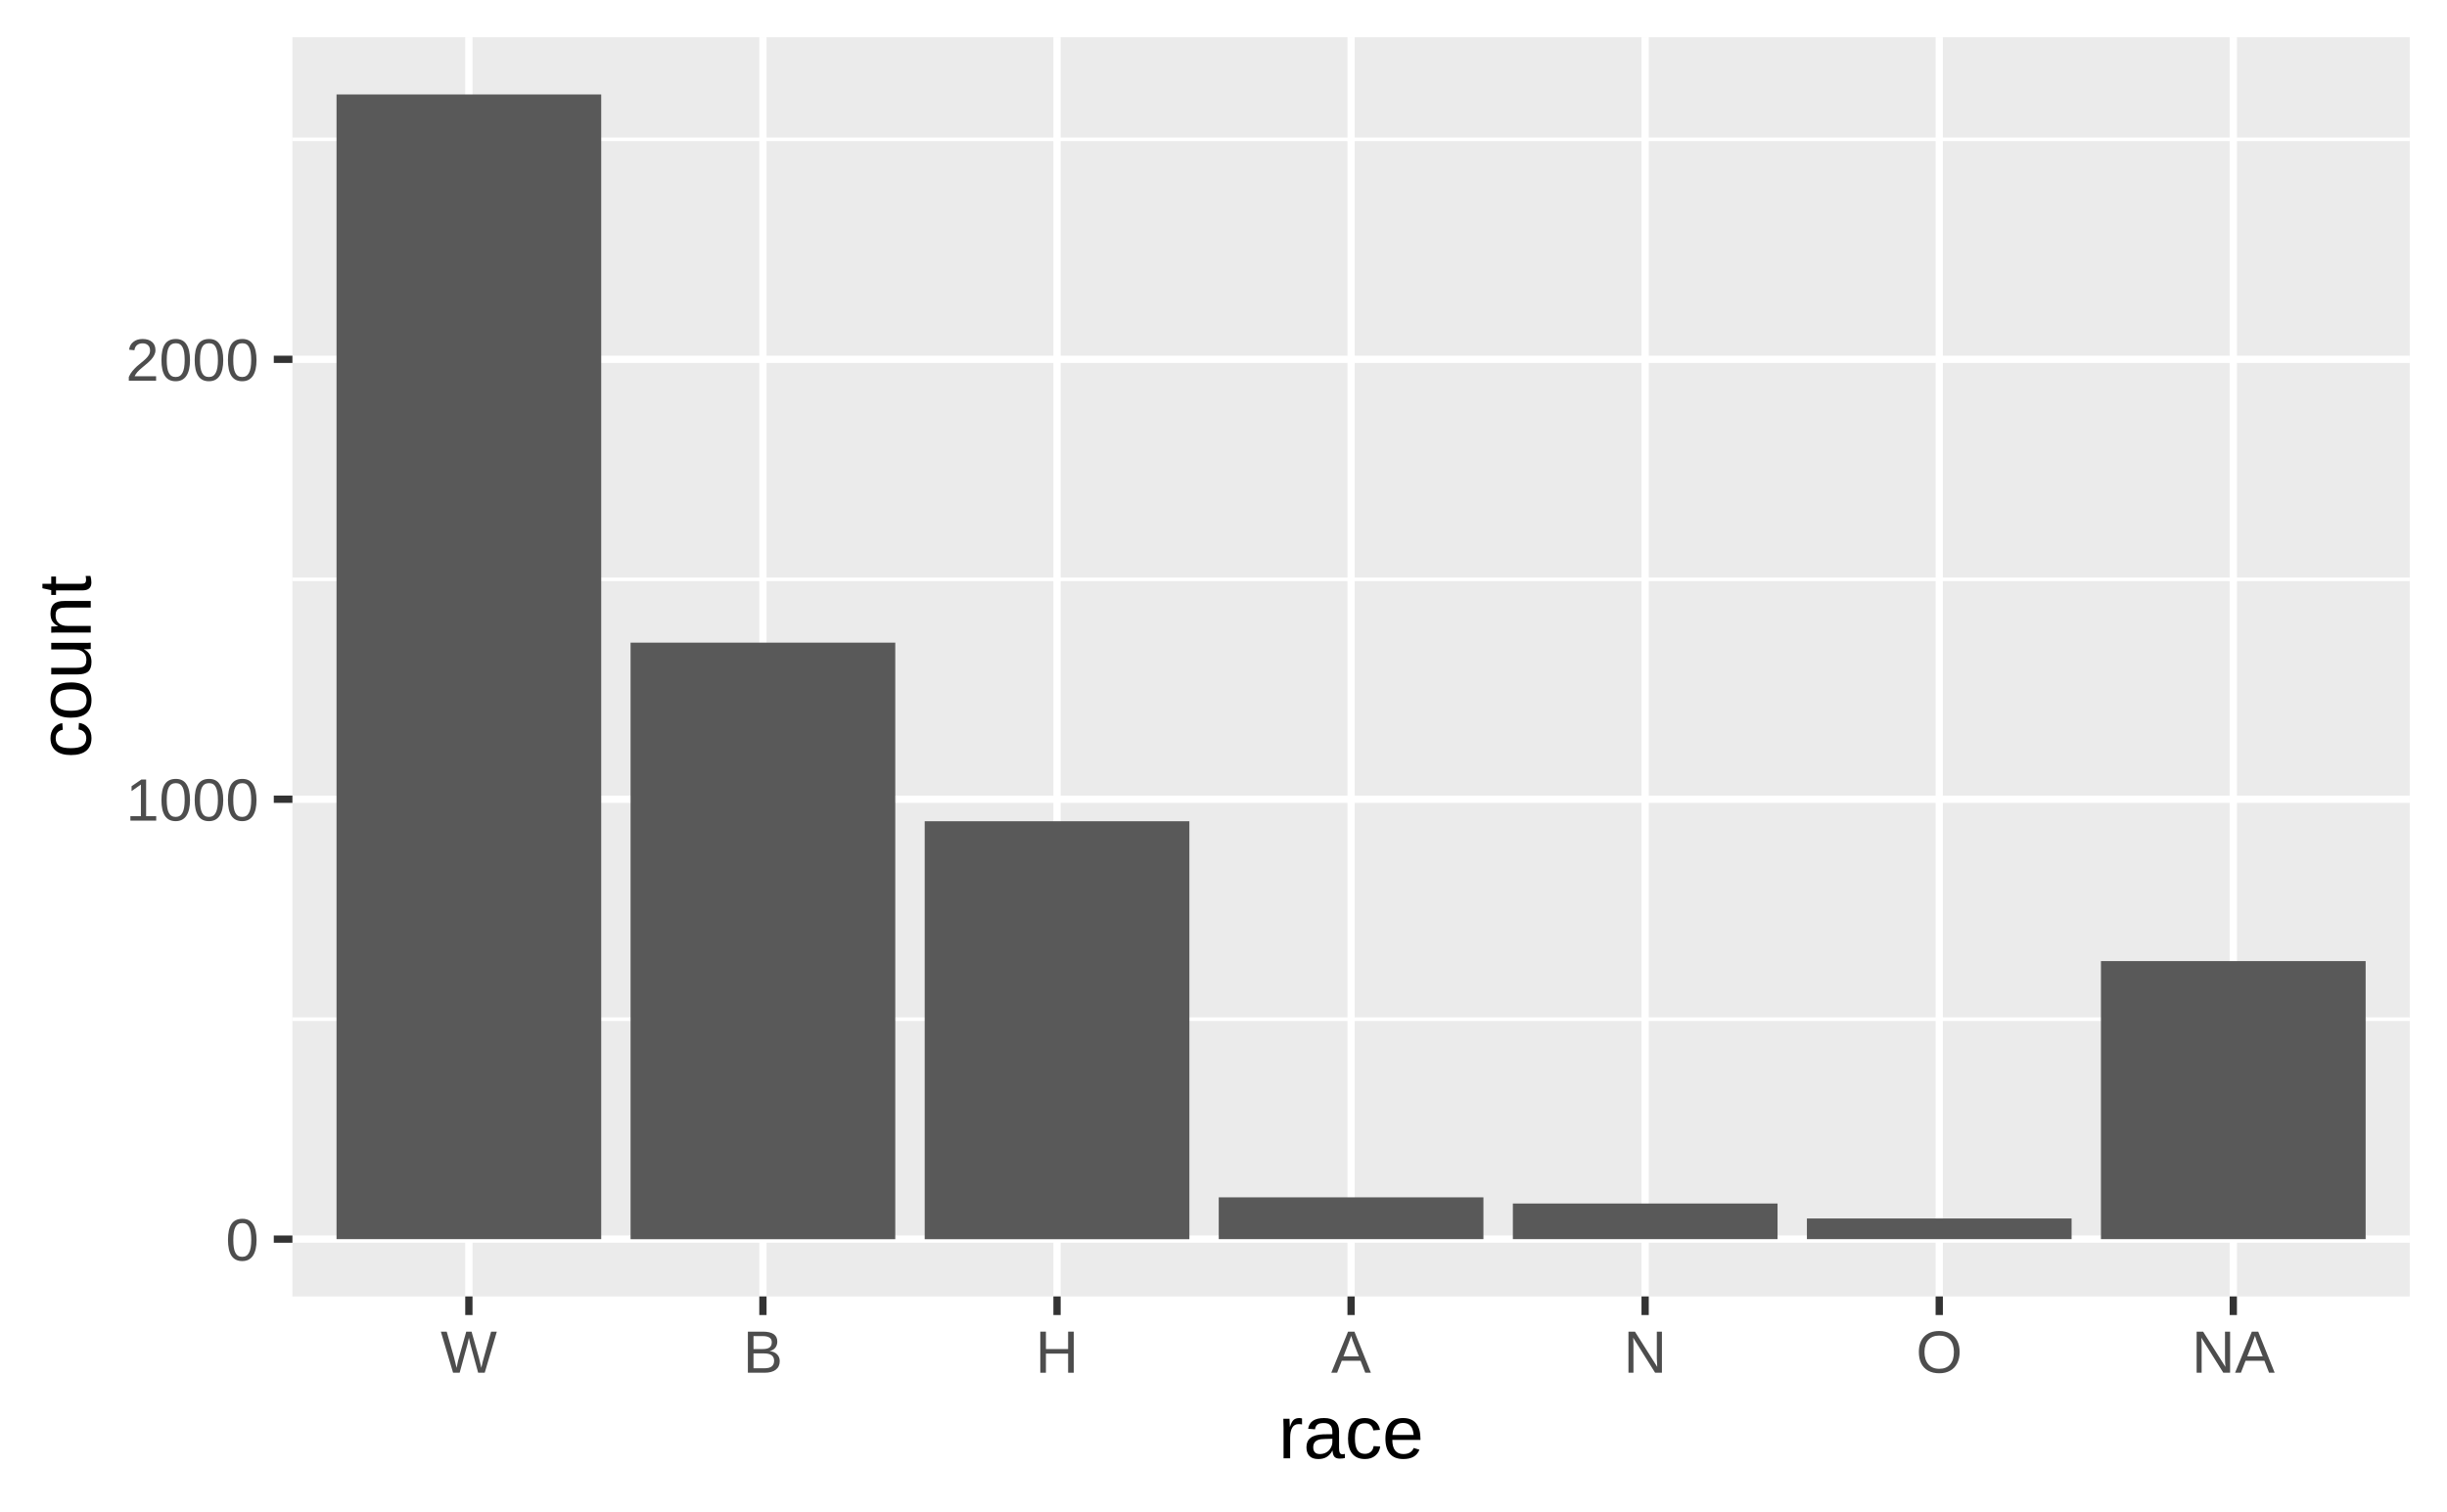
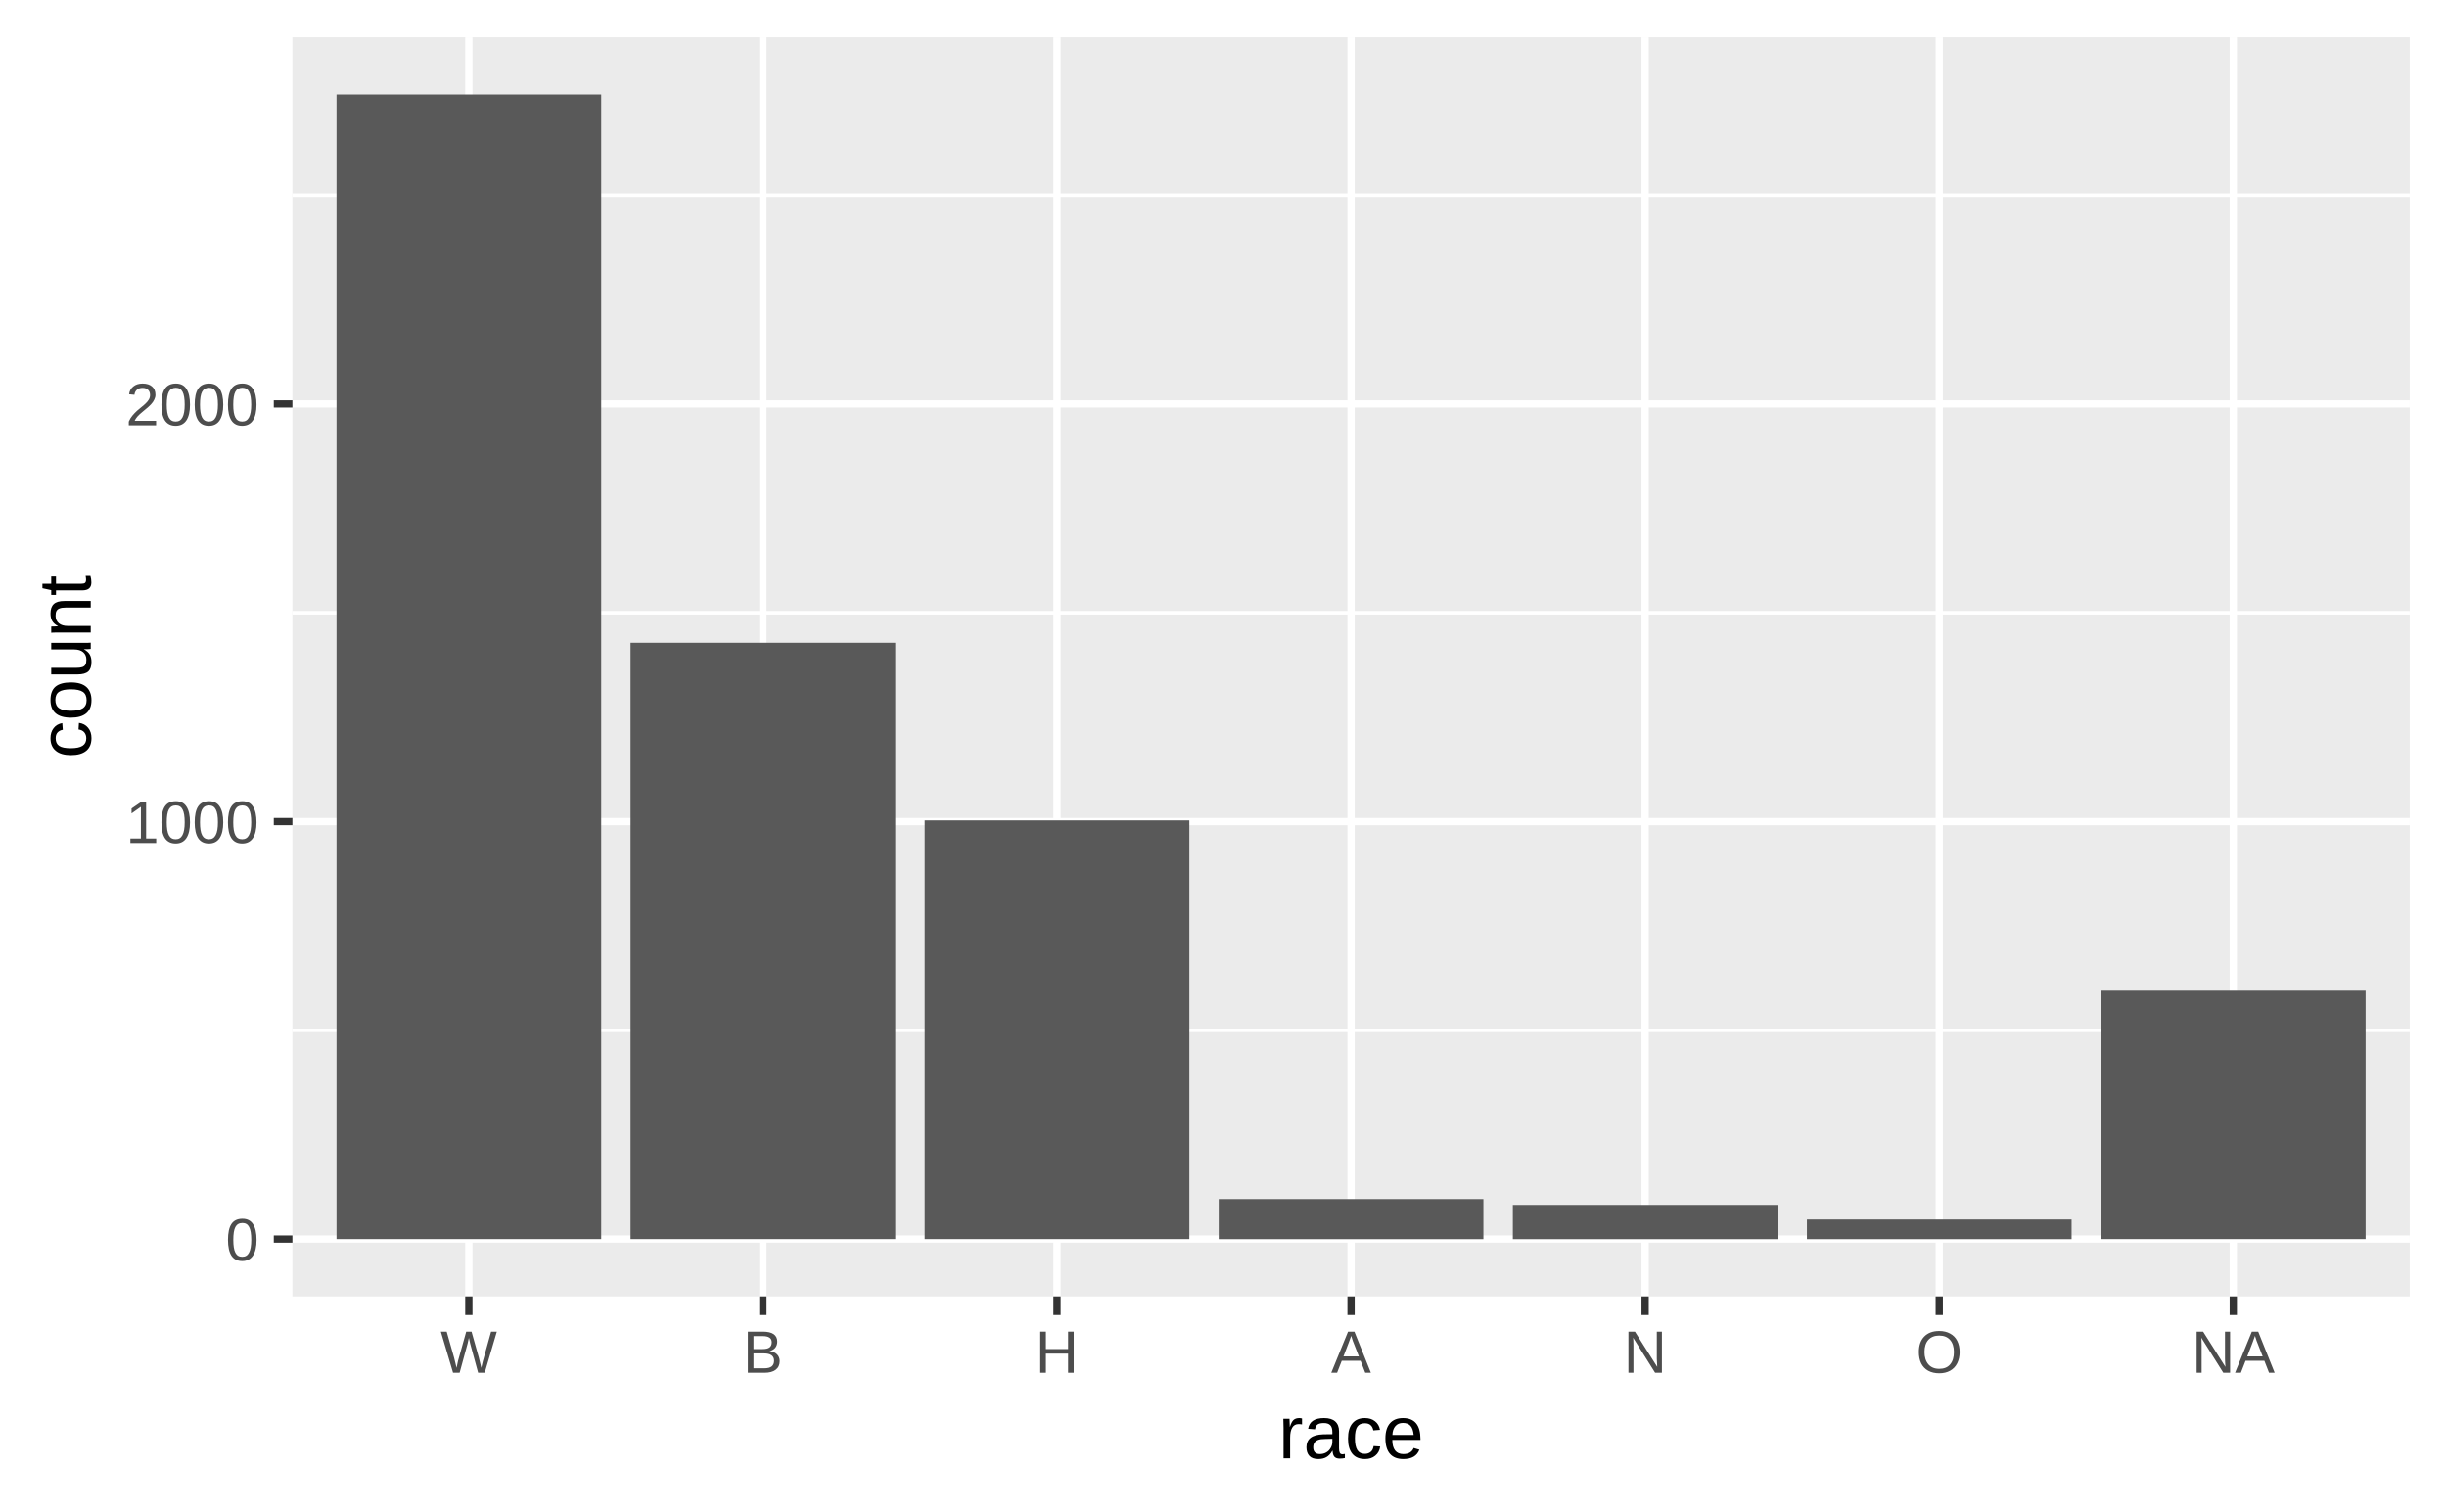
<svg xmlns="http://www.w3.org/2000/svg" viewBox="0 0 360.00 222.48">
  <defs>
    <style type="text/css">
    line, polyline, polygon, path, rect, circle {
      fill: none;
      stroke: #000000;
      stroke-linecap: round;
      stroke-linejoin: round;
      stroke-miterlimit: 10.00;
    }
  </style>
  </defs>
  <rect width="100%" height="100%" style="stroke: none; fill: #FFFFFF;" />
  <rect x="0" y="0.00" width="360.00" height="222.48" style="stroke-width: 1.07; stroke: #FFFFFF; fill: #FFFFFF;" />
  <defs>
    <clipPath id="cpNDMuMDJ8MzU0LjUyfDE5MC43Nnw1LjQ4">
      <rect x="43.02" y="5.48" width="311.50" height="185.28" />
    </clipPath>
  </defs>
  <rect x="43.02" y="5.48" width="311.50" height="185.28" style="stroke-width: 1.07; stroke: none; fill: #EBEBEB;" clip-path="url(#cpNDMuMDJ8MzU0LjUyfDE5MC43Nnw1LjQ4)" />
-   <polyline points="43.02,149.97 354.52,149.97 " style="stroke-width: 0.53; stroke: #FFFFFF; stroke-linecap: butt;" clip-path="url(#cpNDMuMDJ8MzU0LjUyfDE5MC43Nnw1LjQ4)" />
-   <polyline points="43.02,85.24 354.52,85.24 " style="stroke-width: 0.53; stroke: #FFFFFF; stroke-linecap: butt;" clip-path="url(#cpNDMuMDJ8MzU0LjUyfDE5MC43Nnw1LjQ4)" />
-   <polyline points="43.02,20.50 354.52,20.50 " style="stroke-width: 0.53; stroke: #FFFFFF; stroke-linecap: butt;" clip-path="url(#cpNDMuMDJ8MzU0LjUyfDE5MC43Nnw1LjQ4)" />
+   <polyline points="43.02,151.61 354.52,151.61 " style="stroke-width: 0.53; stroke: #FFFFFF; stroke-linecap: butt;" clip-path="url(#cpNDMuMDJ8MzU0LjUyfDE5MC43Nnw1LjQ4)" />
+   <polyline points="43.02,90.16 354.52,90.16 " style="stroke-width: 0.53; stroke: #FFFFFF; stroke-linecap: butt;" clip-path="url(#cpNDMuMDJ8MzU0LjUyfDE5MC43Nnw1LjQ4)" />
+   <polyline points="43.02,28.71 354.52,28.71 " style="stroke-width: 0.53; stroke: #FFFFFF; stroke-linecap: butt;" clip-path="url(#cpNDMuMDJ8MzU0LjUyfDE5MC43Nnw1LjQ4)" />
  <polyline points="43.02,182.33 354.52,182.33 " style="stroke-width: 1.07; stroke: #FFFFFF; stroke-linecap: butt;" clip-path="url(#cpNDMuMDJ8MzU0LjUyfDE5MC43Nnw1LjQ4)" />
-   <polyline points="43.02,117.60 354.52,117.60 " style="stroke-width: 1.07; stroke: #FFFFFF; stroke-linecap: butt;" clip-path="url(#cpNDMuMDJ8MzU0LjUyfDE5MC43Nnw1LjQ4)" />
-   <polyline points="43.02,52.87 354.52,52.87 " style="stroke-width: 1.07; stroke: #FFFFFF; stroke-linecap: butt;" clip-path="url(#cpNDMuMDJ8MzU0LjUyfDE5MC43Nnw1LjQ4)" />
+   <polyline points="43.02,120.88 354.52,120.88 " style="stroke-width: 1.07; stroke: #FFFFFF; stroke-linecap: butt;" clip-path="url(#cpNDMuMDJ8MzU0LjUyfDE5MC43Nnw1LjQ4)" />
+   <polyline points="43.02,59.44 354.52,59.44 " style="stroke-width: 1.07; stroke: #FFFFFF; stroke-linecap: butt;" clip-path="url(#cpNDMuMDJ8MzU0LjUyfDE5MC43Nnw1LjQ4)" />
  <polyline points="68.98,190.76 68.98,5.48 " style="stroke-width: 1.07; stroke: #FFFFFF; stroke-linecap: butt;" clip-path="url(#cpNDMuMDJ8MzU0LjUyfDE5MC43Nnw1LjQ4)" />
  <polyline points="112.24,190.76 112.24,5.48 " style="stroke-width: 1.07; stroke: #FFFFFF; stroke-linecap: butt;" clip-path="url(#cpNDMuMDJ8MzU0LjUyfDE5MC43Nnw1LjQ4)" />
  <polyline points="155.51,190.76 155.51,5.48 " style="stroke-width: 1.07; stroke: #FFFFFF; stroke-linecap: butt;" clip-path="url(#cpNDMuMDJ8MzU0LjUyfDE5MC43Nnw1LjQ4)" />
  <polyline points="198.77,190.76 198.77,5.48 " style="stroke-width: 1.07; stroke: #FFFFFF; stroke-linecap: butt;" clip-path="url(#cpNDMuMDJ8MzU0LjUyfDE5MC43Nnw1LjQ4)" />
  <polyline points="242.03,190.76 242.03,5.48 " style="stroke-width: 1.07; stroke: #FFFFFF; stroke-linecap: butt;" clip-path="url(#cpNDMuMDJ8MzU0LjUyfDE5MC43Nnw1LjQ4)" />
  <polyline points="285.30,190.76 285.30,5.48 " style="stroke-width: 1.07; stroke: #FFFFFF; stroke-linecap: butt;" clip-path="url(#cpNDMuMDJ8MzU0LjUyfDE5MC43Nnw1LjQ4)" />
  <polyline points="328.56,190.76 328.56,5.48 " style="stroke-width: 1.07; stroke: #FFFFFF; stroke-linecap: butt;" clip-path="url(#cpNDMuMDJ8MzU0LjUyfDE5MC43Nnw1LjQ4)" />
  <rect x="49.51" y="13.90" width="38.94" height="168.43" style="stroke-width: 1.07; stroke: none; stroke-linecap: square; stroke-linejoin: miter; fill: #595959;" clip-path="url(#cpNDMuMDJ8MzU0LjUyfDE5MC43Nnw1LjQ4)" />
-   <rect x="92.77" y="94.56" width="38.94" height="87.78" style="stroke-width: 1.07; stroke: none; stroke-linecap: square; stroke-linejoin: miter; fill: #595959;" clip-path="url(#cpNDMuMDJ8MzU0LjUyfDE5MC43Nnw1LjQ4)" />
-   <rect x="136.04" y="120.84" width="38.94" height="61.50" style="stroke-width: 1.07; stroke: none; stroke-linecap: square; stroke-linejoin: miter; fill: #595959;" clip-path="url(#cpNDMuMDJ8MzU0LjUyfDE5MC43Nnw1LjQ4)" />
-   <rect x="179.30" y="176.18" width="38.94" height="6.15" style="stroke-width: 1.07; stroke: none; stroke-linecap: square; stroke-linejoin: miter; fill: #595959;" clip-path="url(#cpNDMuMDJ8MzU0LjUyfDE5MC43Nnw1LjQ4)" />
-   <rect x="222.57" y="177.09" width="38.94" height="5.24" style="stroke-width: 1.07; stroke: none; stroke-linecap: square; stroke-linejoin: miter; fill: #595959;" clip-path="url(#cpNDMuMDJ8MzU0LjUyfDE5MC43Nnw1LjQ4)" />
-   <rect x="265.83" y="179.29" width="38.94" height="3.04" style="stroke-width: 1.07; stroke: none; stroke-linecap: square; stroke-linejoin: miter; fill: #595959;" clip-path="url(#cpNDMuMDJ8MzU0LjUyfDE5MC43Nnw1LjQ4)" />
-   <rect x="309.09" y="141.42" width="38.94" height="40.91" style="stroke-width: 1.07; stroke: none; stroke-linecap: square; stroke-linejoin: miter; fill: #595959;" clip-path="url(#cpNDMuMDJ8MzU0LjUyfDE5MC43Nnw1LjQ4)" />
+   <rect x="92.77" y="94.58" width="38.94" height="87.75" style="stroke-width: 1.07; stroke: none; stroke-linecap: square; stroke-linejoin: miter; fill: #595959;" clip-path="url(#cpNDMuMDJ8MzU0LjUyfDE5MC43Nnw1LjQ4)" />
+   <rect x="136.04" y="120.70" width="38.94" height="61.63" style="stroke-width: 1.07; stroke: none; stroke-linecap: square; stroke-linejoin: miter; fill: #595959;" clip-path="url(#cpNDMuMDJ8MzU0LjUyfDE5MC43Nnw1LjQ4)" />
+   <rect x="179.30" y="176.44" width="38.94" height="5.90" style="stroke-width: 1.07; stroke: none; stroke-linecap: square; stroke-linejoin: miter; fill: #595959;" clip-path="url(#cpNDMuMDJ8MzU0LjUyfDE5MC43Nnw1LjQ4)" />
+   <rect x="222.57" y="177.30" width="38.94" height="5.04" style="stroke-width: 1.07; stroke: none; stroke-linecap: square; stroke-linejoin: miter; fill: #595959;" clip-path="url(#cpNDMuMDJ8MzU0LjUyfDE5MC43Nnw1LjQ4)" />
+   <rect x="265.83" y="179.45" width="38.94" height="2.89" style="stroke-width: 1.07; stroke: none; stroke-linecap: square; stroke-linejoin: miter; fill: #595959;" clip-path="url(#cpNDMuMDJ8MzU0LjUyfDE5MC43Nnw1LjQ4)" />
+   <rect x="309.09" y="145.77" width="38.94" height="36.56" style="stroke-width: 1.07; stroke: none; stroke-linecap: square; stroke-linejoin: miter; fill: #595959;" clip-path="url(#cpNDMuMDJ8MzU0LjUyfDE5MC43Nnw1LjQ4)" />
  <defs>
    <clipPath id="cpMC4wMHwzNjAuMDB8MjIyLjQ4fDAuMDA=">
      <rect x="0.00" y="0.00" width="360.00" height="222.48" />
    </clipPath>
  </defs>
  <g clip-path="url(#cpMC4wMHwzNjAuMDB8MjIyLjQ4fDAuMDA=)">
    <text x="33.20" y="185.48" style="font-size: 8.80px; fill: #4D4D4D; font-family: Arial;" textLength="4.89px" lengthAdjust="spacingAndGlyphs">0</text>
  </g>
  <g clip-path="url(#cpMC4wMHwzNjAuMDB8MjIyLjQ4fDAuMDA=)">
-     <text x="18.51" y="120.75" style="font-size: 8.80px; fill: #4D4D4D; font-family: Arial;" textLength="19.58px" lengthAdjust="spacingAndGlyphs">1000</text>
+     <text x="18.51" y="124.03" style="font-size: 8.80px; fill: #4D4D4D; font-family: Arial;" textLength="19.58px" lengthAdjust="spacingAndGlyphs">1000</text>
  </g>
  <g clip-path="url(#cpMC4wMHwzNjAuMDB8MjIyLjQ4fDAuMDA=)">
-     <text x="18.51" y="56.02" style="font-size: 8.80px; fill: #4D4D4D; font-family: Arial;" textLength="19.58px" lengthAdjust="spacingAndGlyphs">2000</text>
+     <text x="18.51" y="62.58" style="font-size: 8.80px; fill: #4D4D4D; font-family: Arial;" textLength="19.58px" lengthAdjust="spacingAndGlyphs">2000</text>
  </g>
  <polyline points="40.28,182.33 43.02,182.33 " style="stroke-width: 1.07; stroke: #333333; stroke-linecap: butt;" clip-path="url(#cpMC4wMHwzNjAuMDB8MjIyLjQ4fDAuMDA=)" />
-   <polyline points="40.28,117.60 43.02,117.60 " style="stroke-width: 1.07; stroke: #333333; stroke-linecap: butt;" clip-path="url(#cpMC4wMHwzNjAuMDB8MjIyLjQ4fDAuMDA=)" />
-   <polyline points="40.28,52.87 43.02,52.87 " style="stroke-width: 1.07; stroke: #333333; stroke-linecap: butt;" clip-path="url(#cpMC4wMHwzNjAuMDB8MjIyLjQ4fDAuMDA=)" />
+   <polyline points="40.28,120.88 43.02,120.88 " style="stroke-width: 1.07; stroke: #333333; stroke-linecap: butt;" clip-path="url(#cpMC4wMHwzNjAuMDB8MjIyLjQ4fDAuMDA=)" />
+   <polyline points="40.28,59.44 43.02,59.44 " style="stroke-width: 1.07; stroke: #333333; stroke-linecap: butt;" clip-path="url(#cpMC4wMHwzNjAuMDB8MjIyLjQ4fDAuMDA=)" />
  <polyline points="68.98,193.50 68.98,190.76 " style="stroke-width: 1.07; stroke: #333333; stroke-linecap: butt;" clip-path="url(#cpMC4wMHwzNjAuMDB8MjIyLjQ4fDAuMDA=)" />
  <polyline points="112.24,193.50 112.24,190.76 " style="stroke-width: 1.07; stroke: #333333; stroke-linecap: butt;" clip-path="url(#cpMC4wMHwzNjAuMDB8MjIyLjQ4fDAuMDA=)" />
  <polyline points="155.51,193.50 155.51,190.76 " style="stroke-width: 1.07; stroke: #333333; stroke-linecap: butt;" clip-path="url(#cpMC4wMHwzNjAuMDB8MjIyLjQ4fDAuMDA=)" />
  <polyline points="198.77,193.50 198.77,190.76 " style="stroke-width: 1.07; stroke: #333333; stroke-linecap: butt;" clip-path="url(#cpMC4wMHwzNjAuMDB8MjIyLjQ4fDAuMDA=)" />
  <polyline points="242.03,193.50 242.03,190.76 " style="stroke-width: 1.07; stroke: #333333; stroke-linecap: butt;" clip-path="url(#cpMC4wMHwzNjAuMDB8MjIyLjQ4fDAuMDA=)" />
  <polyline points="285.30,193.50 285.30,190.76 " style="stroke-width: 1.07; stroke: #333333; stroke-linecap: butt;" clip-path="url(#cpMC4wMHwzNjAuMDB8MjIyLjQ4fDAuMDA=)" />
  <polyline points="328.56,193.50 328.56,190.76 " style="stroke-width: 1.07; stroke: #333333; stroke-linecap: butt;" clip-path="url(#cpMC4wMHwzNjAuMDB8MjIyLjQ4fDAuMDA=)" />
  <g clip-path="url(#cpMC4wMHwzNjAuMDB8MjIyLjQ4fDAuMDA=)">
    <text x="64.83" y="201.99" style="font-size: 8.80px; fill: #4D4D4D; font-family: Arial;" textLength="8.31px" lengthAdjust="spacingAndGlyphs">W</text>
  </g>
  <g clip-path="url(#cpMC4wMHwzNjAuMDB8MjIyLjQ4fDAuMDA=)">
    <text x="109.31" y="201.99" style="font-size: 8.80px; fill: #4D4D4D; font-family: Arial;" textLength="5.87px" lengthAdjust="spacingAndGlyphs">B</text>
  </g>
  <g clip-path="url(#cpMC4wMHwzNjAuMDB8MjIyLjQ4fDAuMDA=)">
    <text x="152.33" y="201.99" style="font-size: 8.80px; fill: #4D4D4D; font-family: Arial;" textLength="6.36px" lengthAdjust="spacingAndGlyphs">H</text>
  </g>
  <g clip-path="url(#cpMC4wMHwzNjAuMDB8MjIyLjQ4fDAuMDA=)">
    <text x="195.84" y="201.99" style="font-size: 8.80px; fill: #4D4D4D; font-family: Arial;" textLength="5.87px" lengthAdjust="spacingAndGlyphs">A</text>
  </g>
  <g clip-path="url(#cpMC4wMHwzNjAuMDB8MjIyLjQ4fDAuMDA=)">
    <text x="238.86" y="201.99" style="font-size: 8.80px; fill: #4D4D4D; font-family: Arial;" textLength="6.36px" lengthAdjust="spacingAndGlyphs">N</text>
  </g>
  <g clip-path="url(#cpMC4wMHwzNjAuMDB8MjIyLjQ4fDAuMDA=)">
    <text x="281.88" y="201.99" style="font-size: 8.80px; fill: #4D4D4D; font-family: Arial;" textLength="6.84px" lengthAdjust="spacingAndGlyphs">O</text>
  </g>
  <g clip-path="url(#cpMC4wMHwzNjAuMDB8MjIyLjQ4fDAuMDA=)">
    <text x="322.45" y="201.99" style="font-size: 8.80px; fill: #4D4D4D; font-family: Arial;" textLength="12.22px" lengthAdjust="spacingAndGlyphs">NA</text>
  </g>
  <g clip-path="url(#cpMC4wMHwzNjAuMDB8MjIyLjQ4fDAuMDA=)">
    <text x="188.07" y="214.58" style="font-size: 11.00px; font-family: Arial;" textLength="21.40px" lengthAdjust="spacingAndGlyphs">race</text>
  </g>
  <g clip-path="url(#cpMC4wMHwzNjAuMDB8MjIyLjQ4fDAuMDA=)">
    <text transform="translate(13.35,111.57) rotate(-90)" style="font-size: 11.00px; font-family: Arial;" textLength="26.91px" lengthAdjust="spacingAndGlyphs">count</text>
  </g>
</svg>
